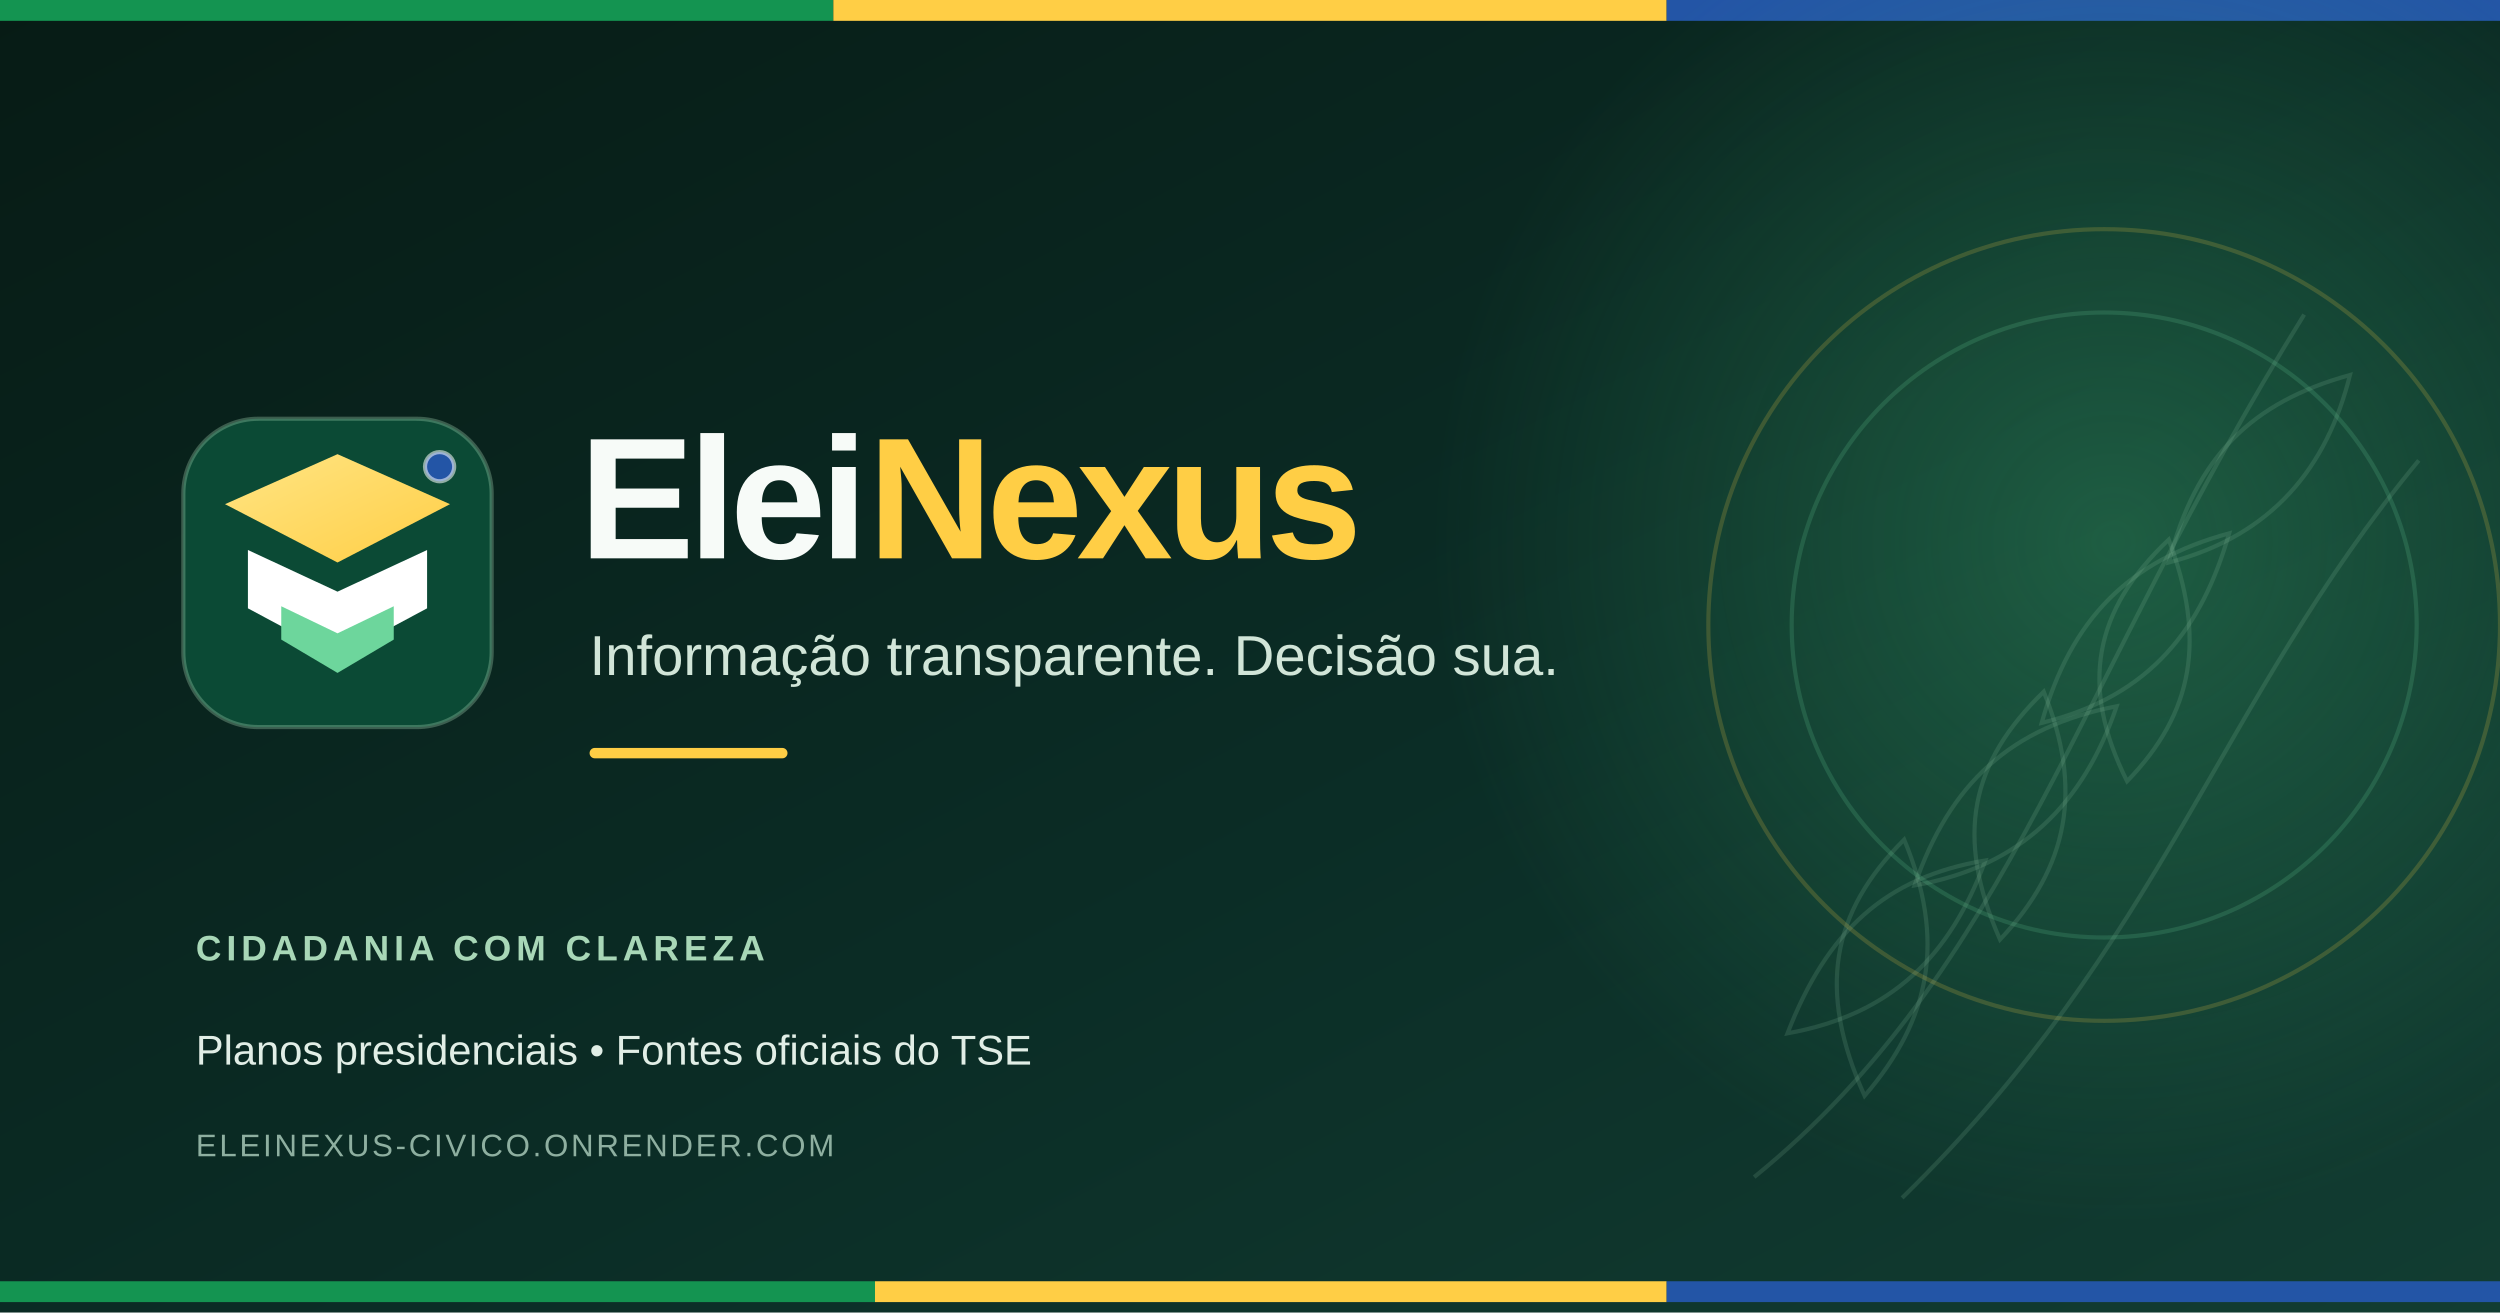
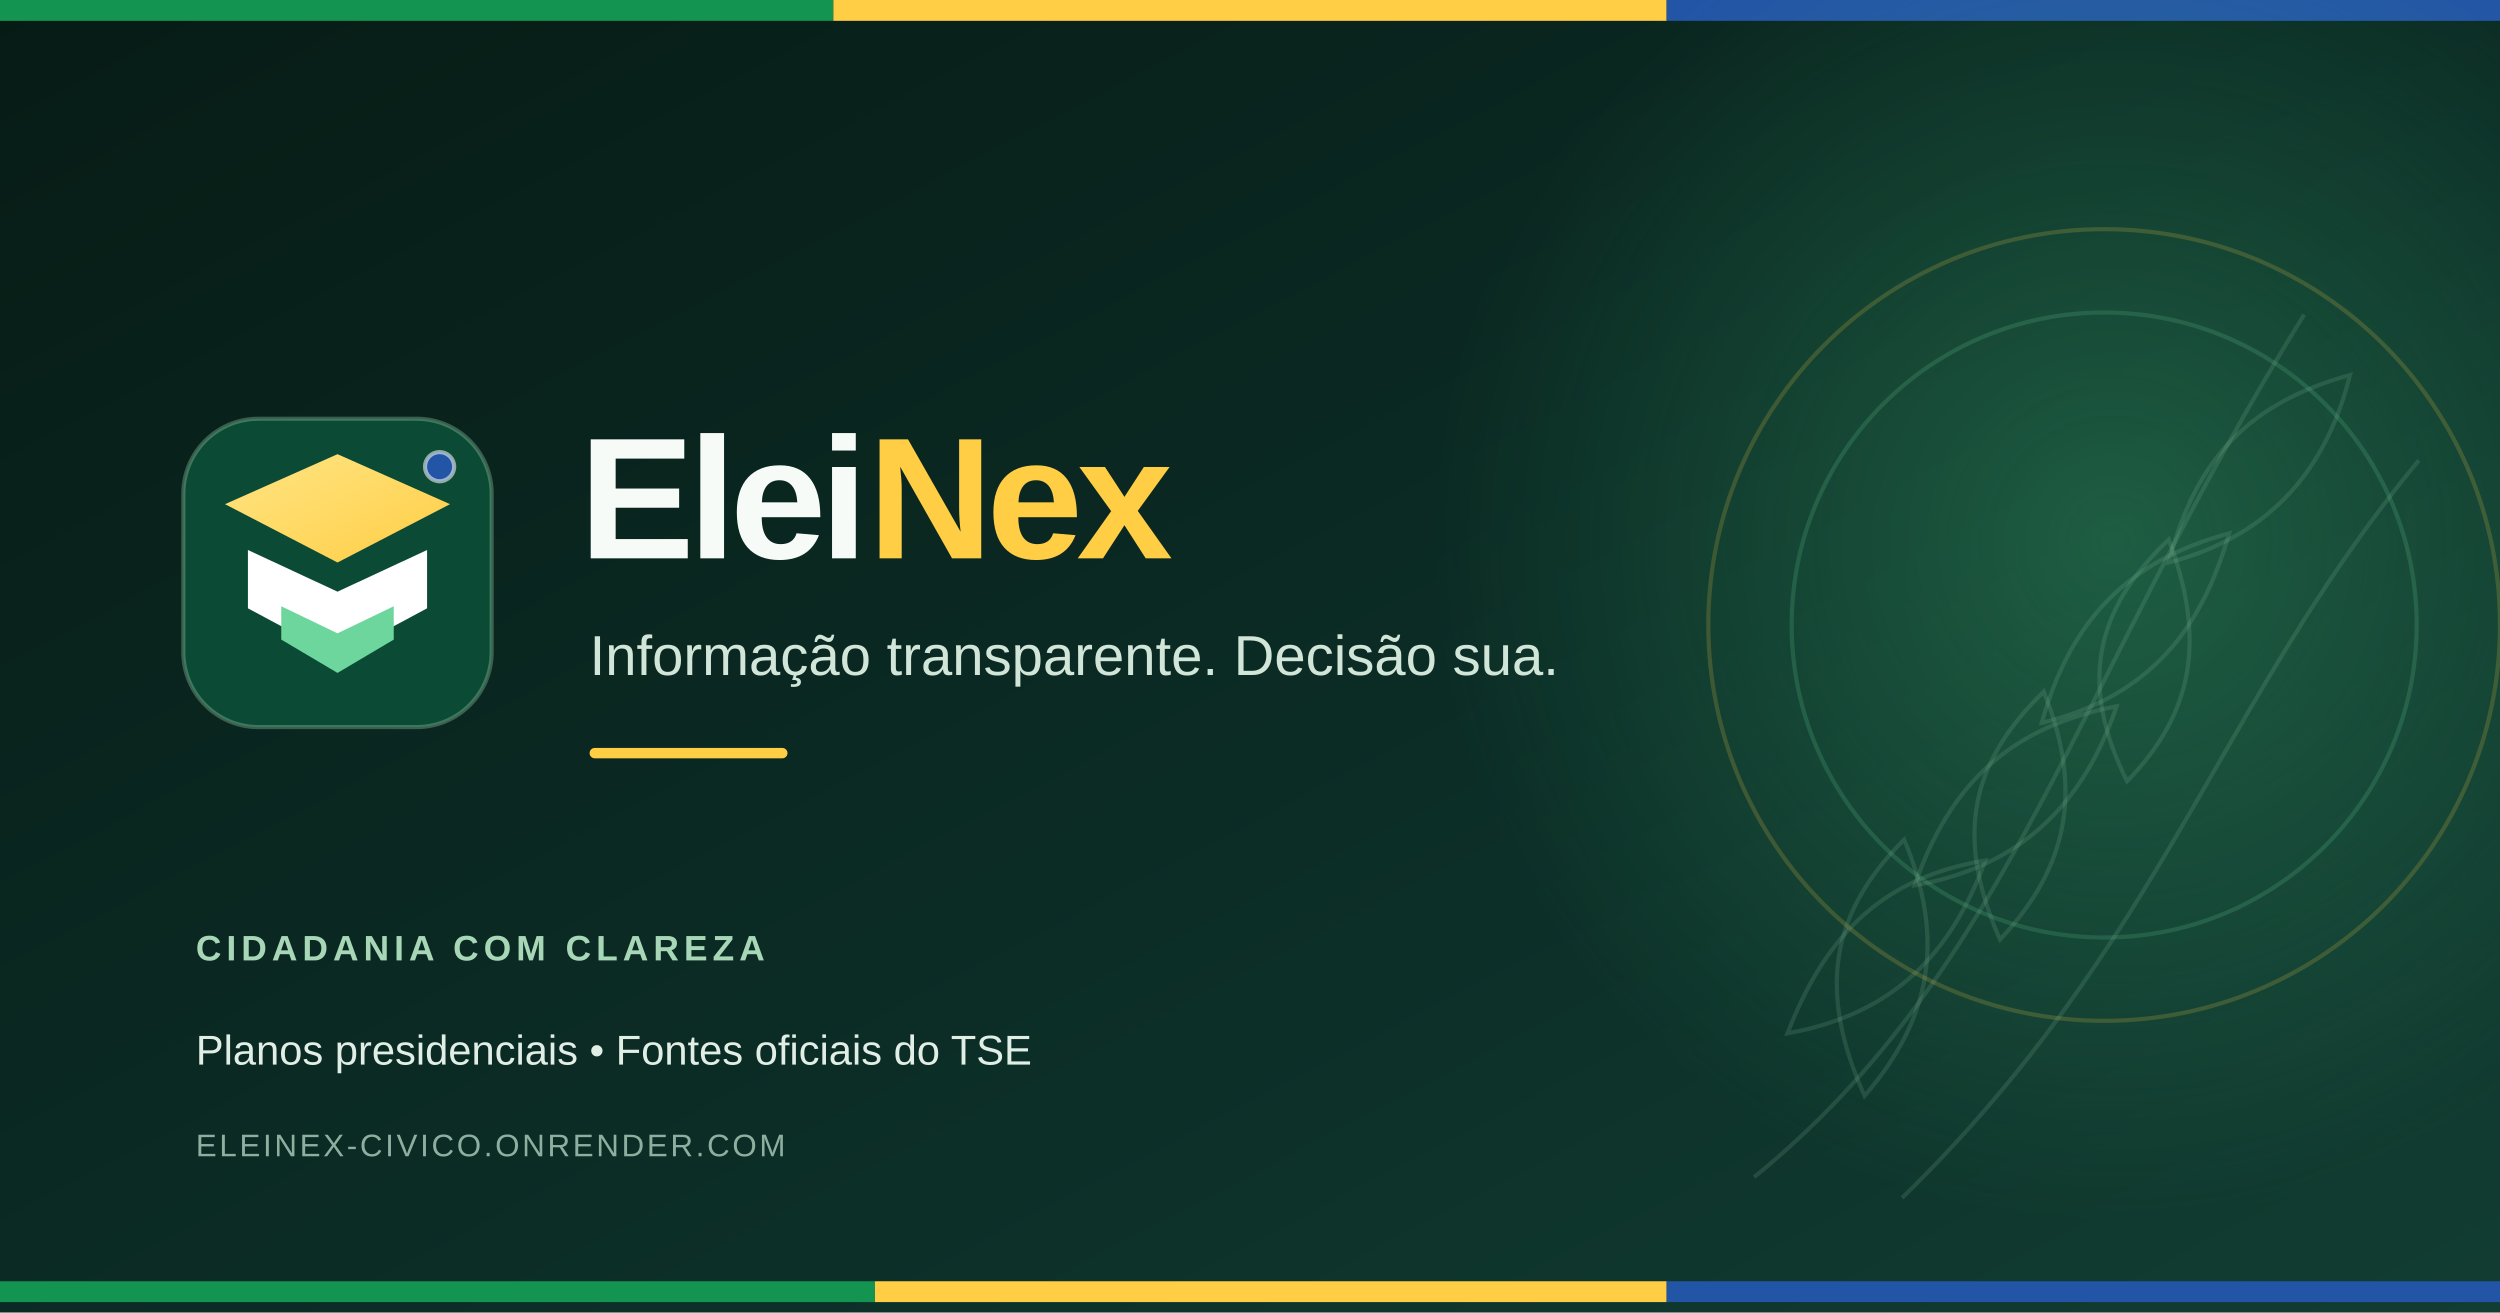
<svg xmlns="http://www.w3.org/2000/svg" width="1200" height="630" viewBox="0 0 1200 630">
  <defs>
    <linearGradient id="bg" x1="0" y1="0" x2="1" y2="1">
      <stop stop-color="#071b15" />
      <stop offset=".58" stop-color="#0b2d26" />
      <stop offset="1" stop-color="#123d32" />
    </linearGradient>
    <radialGradient id="glow">
      <stop stop-color="#42b878" stop-opacity=".34" />
      <stop offset="1" stop-color="#42b878" stop-opacity="0" />
    </radialGradient>
    <linearGradient id="gold" x1="0" y1="0" x2="1" y2="1">
      <stop stop-color="#ffe584" />
      <stop offset="1" stop-color="#ffce45" />
    </linearGradient>
  </defs>
  <rect width="1200" height="630" fill="url(#bg)" />
  <rect width="400" height="10" fill="#149451" />
  <rect x="400" width="400" height="10" fill="#ffce45" />
  <rect x="800" width="400" height="10" fill="#2355a6" />
  <circle cx="1015" cy="260" r="330" fill="url(#glow)" />
  <g fill="none" stroke="#9acfb0" stroke-opacity=".15" stroke-width="2">
    <path d="M842 565C965 465 996 328 1106 151" />
    <path d="M913 575C1038 453 1065 337 1161 221" />
    <path d="M858 496C908 487 936 459 953 413C905 421 877 447 858 496Z" />
    <path d="M919 425C970 416 1000 386 1016 339C965 349 936 376 919 425Z" />
    <path d="M980 347C1033 334 1057 301 1070 256C1022 269 994 297 980 347Z" />
    <path d="M1041 270C1091 257 1117 224 1128 180C1081 193 1054 219 1041 270Z" />
    <path d="M895 526C872 475 879 438 914 403C934 451 927 489 895 526Z" />
    <path d="M960 451C938 401 946 366 981 332C1000 379 993 416 960 451Z" />
    <path d="M1021 375C998 329 1005 293 1041 259C1059 307 1053 342 1021 375Z" />
  </g>
  <circle cx="1010" cy="300" r="190" fill="none" stroke="#ffce45" stroke-opacity=".18" stroke-width="2" />
  <circle cx="1010" cy="300" r="150" fill="none" stroke="#6dd69c" stroke-opacity=".18" stroke-width="2" />
  <g>
    <rect x="88" y="201" width="148" height="148" rx="36" fill="#0b4a35" stroke="#a8d7b7" stroke-opacity=".32" stroke-width="2" />
    <path d="M108 242L162 218L216 242L162 270Z" fill="url(#gold)" />
    <path d="M119 264L162 284L205 264V292L162 315L119 292Z" fill="#fff" />
    <path d="M135 291L162 304L189 291V307L162 323L135 307Z" fill="#6dd69c" />
    <circle cx="211" cy="224" r="7" fill="#2355a6" stroke="#fff" stroke-opacity=".55" stroke-width="2" />
  </g>
-   <text x="278" y="268" font-family="Arial,Helvetica,sans-serif" font-size="83" font-weight="800" letter-spacing="-3" fill="#f7fbf8">Elei<tspan fill="#ffce45">Nexus</tspan>
+   <text x="278" y="268" font-family="Arial,Helvetica,sans-serif" font-size="83" font-weight="800" letter-spacing="-3" fill="#f7fbf8">Elei<tspan fill="#ffce45">Nex</tspan>
  </text>
  <text x="283" y="324" font-family="Arial,Helvetica,sans-serif" font-size="27" font-weight="500" fill="#d1e5d8">Informação transparente. Decisão sua.</text>
  <rect x="283" y="359" width="95" height="5" rx="2.5" fill="#ffce45" />
  <text x="94" y="461" font-family="Arial,Helvetica,sans-serif" font-size="17" font-weight="700" letter-spacing="2.4" fill="#a8d7b7">CIDADANIA COM CLAREZA</text>
  <text x="94" y="511" font-family="Arial,Helvetica,sans-serif" font-size="20" fill="#e1eee6">Planos presidenciais  •  Fontes oficiais do TSE</text>
-   <text x="94" y="555" font-family="Arial,Helvetica,sans-serif" font-size="15" letter-spacing="1.3" fill="#8eafa0">ELEINEXUS-CIVICO.ONRENDER.COM</text>
+   <text x="94" y="555" font-family="Arial,Helvetica,sans-serif" font-size="15" letter-spacing="1.3" fill="#8eafa0">ELEINEX-CIVICO.ONRENDER.COM</text>
  <path d="M0 620H420" stroke="#149451" stroke-width="10" />
  <path d="M420 620H800" stroke="#ffce45" stroke-width="10" />
  <path d="M800 620H1200" stroke="#2355a6" stroke-width="10" />
</svg>
